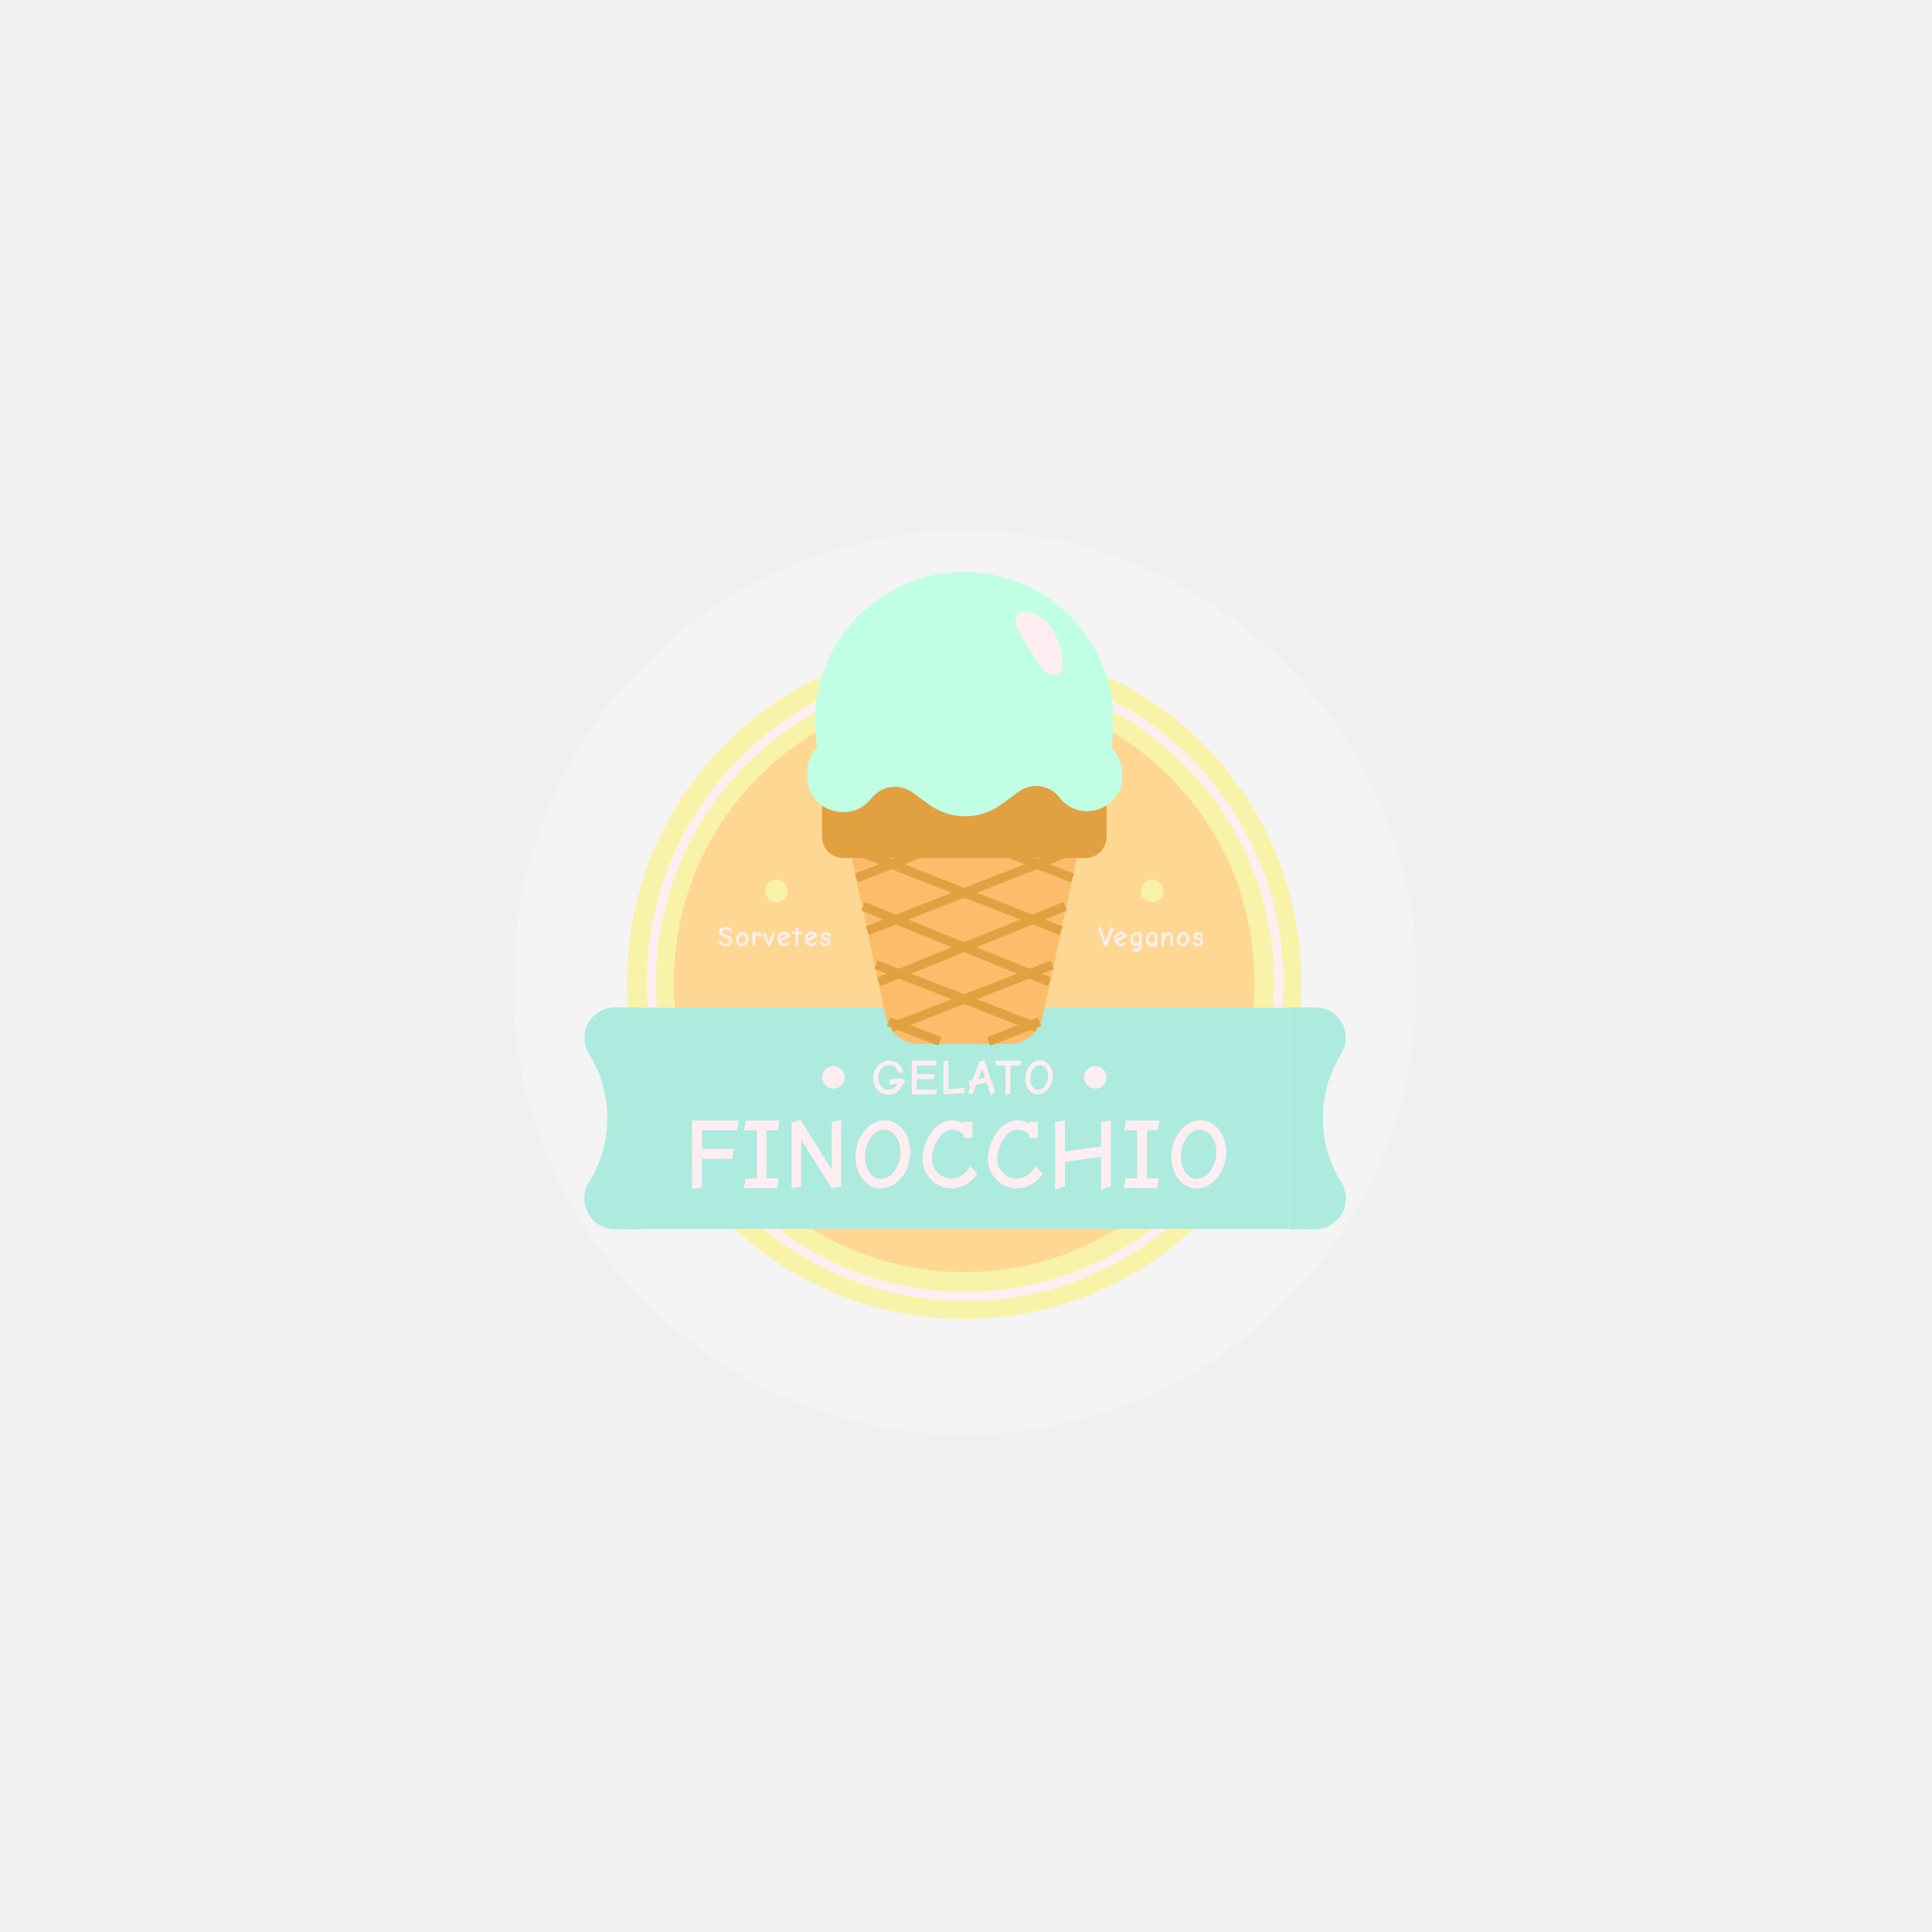
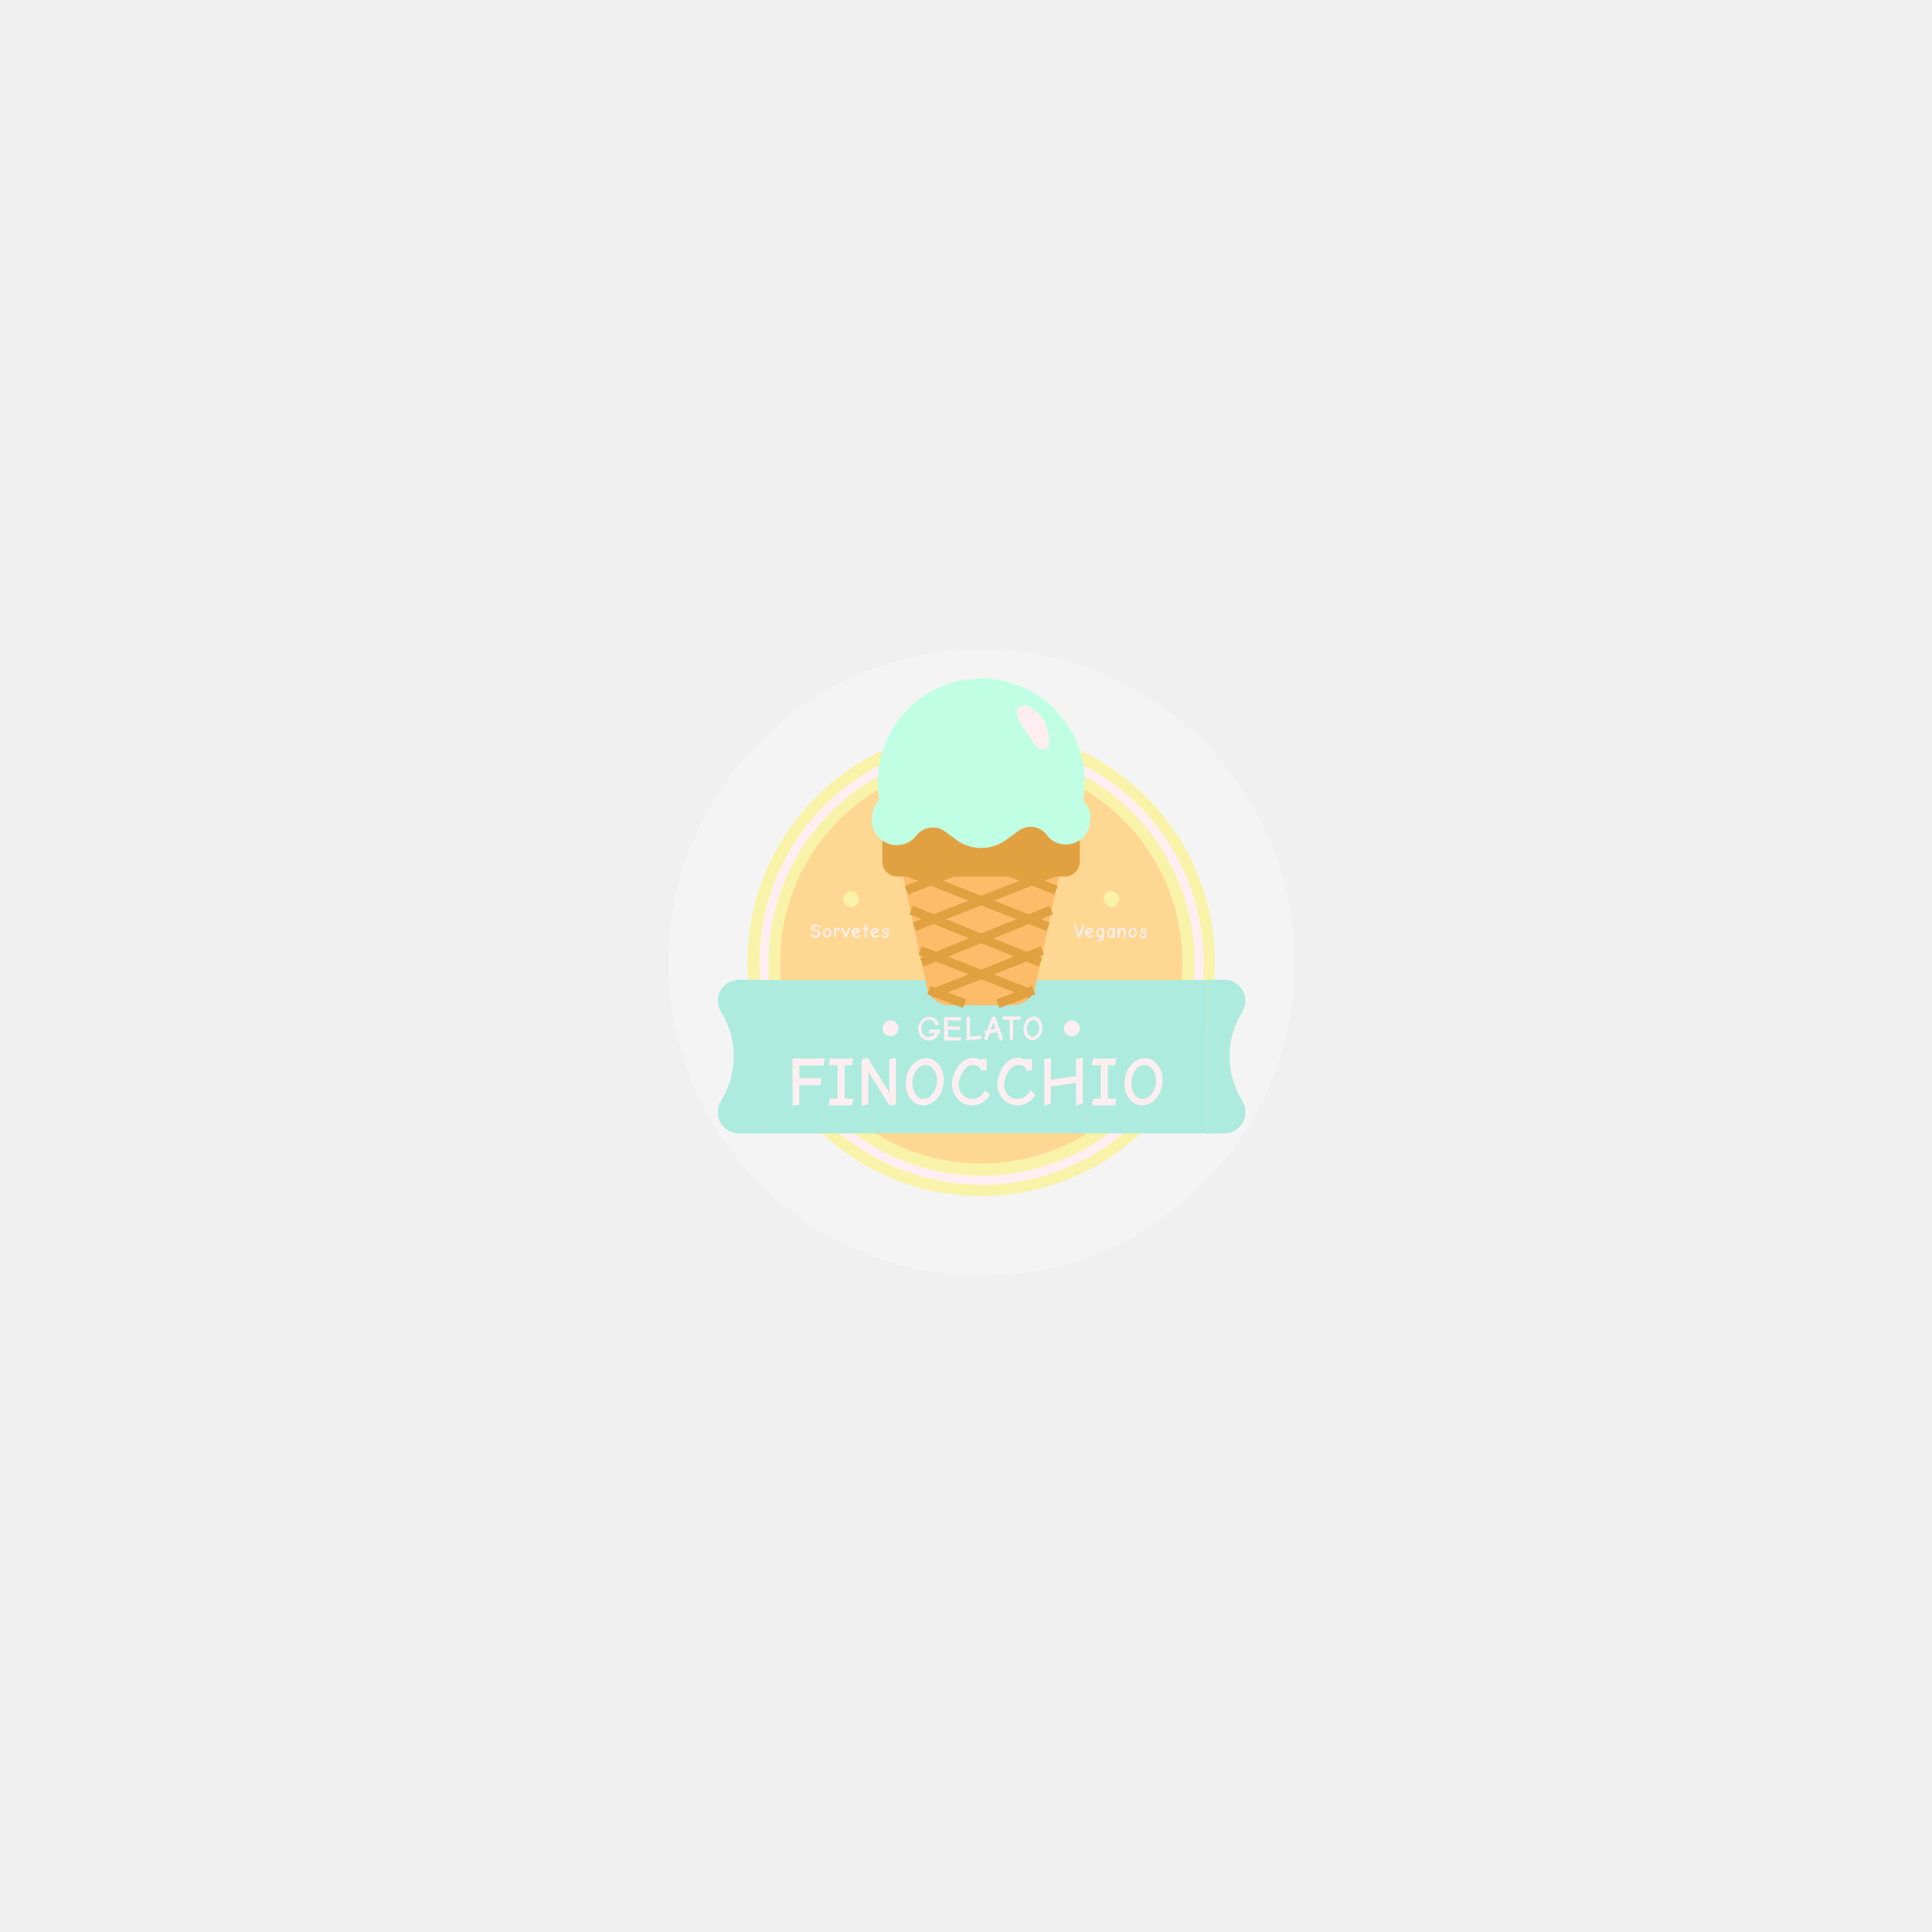
<svg xmlns="http://www.w3.org/2000/svg" version="1.1" id="Camada_1" x="0px" y="0px" viewBox="0 0 635 635" style="enable-background:new 0 0 635 635;" xml:space="preserve">
  <style type="text/css">
	.st0{fill:#FFFFFF;fill-opacity:0.3;}
	.st1{fill:#F9F3A9;}
	.st2{fill:none;stroke:#FFEEF1;stroke-width:3;}
	.st3{fill:#FED792;}
	.st4{fill:#ADEBDE;}
	.st5{fill:#FFEEF1;}
	.st6{fill:#C0FFE4;}
	.st7{fill:#FDBC6A;}
	.st8{fill:#E1A141;}
	.st9{fill:none;stroke:#E1A141;stroke-width:3;}
</style>
-   <circle class="st0" cx="317.2" cy="323" r="148.5" />
-   <circle class="st1" cx="316.9" cy="322.7" r="110.8" />
-   <circle class="st2" cx="317.2" cy="323" r="103.1" />
-   <circle class="st3" cx="316.9" cy="322.7" r="95.4" />
-   <circle class="st1" cx="255.2" cy="292.8" r="3.7" />
-   <circle class="st1" cx="378.7" cy="292.8" r="3.7" />
-   <rect x="210.2" y="331.2" class="st4" width="213.6" height="72.7" />
-   <path class="st4" d="M210.5,331.2v72.9L202,404c-7.8-0.1-12.6-8.7-8.4-15.4c8-12.9,8-29.3,0-42.2c-4.1-6.7,0.7-15.3,8.5-15.3H210.5z  " />
-   <path class="st4" d="M423.9,331.2v72.9l8.5-0.1c7.8-0.1,12.6-8.7,8.4-15.4c-8-12.9-8-29.3,0-42.2c4.1-6.7-0.7-15.3-8.5-15.3H423.9z" />
-   <circle class="st5" cx="360" cy="354.1" r="3.7" />
-   <circle class="st5" cx="273.9" cy="354.1" r="3.7" />
-   <circle class="st6" cx="316.9" cy="237.1" r="49.1" />
-   <path class="st7" d="M277.3,269.4c-1.5-7,3.8-13.6,11-13.6h57.3c7.1,0,12.5,6.6,11,13.6l-13.9,64.8c-1.1,5.2-5.7,8.9-11,8.9h-29.6  c-5.3,0-9.9-3.7-11-8.9L277.3,269.4z" />
-   <path class="st8" d="M270.2,262.9c0-3.9,3.1-7,7-7h79.5c3.9,0,7,3.1,7,7V275c0,3.9-3.1,7-7,7h-79.5c-3.9,0-7-3.1-7-7V262.9z" />
-   <path class="st9" d="M281.9,279.7l66.9,26.2" />
-   <path class="st9" d="M352,279.7l-66.9,26.2" />
-   <path class="st9" d="M281.9,261l70.6,27.6" />
-   <path class="st9" d="M352,261l-70.6,27.6" />
-   <path class="st9" d="M287.9,317.1l52.9,20.6" />
-   <path class="st9" d="M345.9,317.1l-52.9,20.6" />
-   <path class="st9" d="M292.1,335.8l16.8,6.5" />
-   <path class="st9" d="M341.7,335.8l-16.8,6.5" />
-   <path class="st9" d="M283.7,297.9l61.3,24.8" />
-   <path class="st9" d="M350.1,297.9l-61.3,24.8" />
-   <path class="st6" d="M368.8,254.1c0-6.6-5.3-11.9-11.8-11.9l-79.5-0.3c-6.8,0-12.3,5.5-12.2,12.2l0,1.1c0,11.2,14.2,16,21.1,7.2  c3.3-4.2,9.3-5,13.6-1.9l5.3,3.9c7,5.1,16.5,5.2,23.5,0.2l6.2-4.5c4.2-3,10.1-2.1,13.2,2c6.7,8.7,20.6,4,20.7-7L368.8,254.1z" />
-   <path class="st5" d="M238.4,308.2c1.2,0.3,1.3,0.7,1.3,1c0,0.6-0.6,1-1.3,1c-0.5,0-1.2-0.3-1.4-1l-1,0.1c0.3,1,1.3,1.7,2.4,1.7  c1,0,2.3-0.6,2.3-1.9c0-0.9-0.7-1.5-2.1-1.9c-0.8-0.2-1.2-0.5-1.2-0.9c0-0.3,0.2-0.8,1.3-0.8c0.4,0,1.1,0.1,1.1,0.7  c0,0,0,0.3-0.1,0.4l0.9-0.2c0-0.2,0-0.3,0-0.3c0-1.1-1.1-1.5-2-1.5c-1,0-2.3,0.3-2.3,1.7C236.4,307.4,237.5,307.9,238.4,308.2z   M243.8,311c1.2,0,2.2-1.1,2.2-2.5c0-1.2-0.8-2.2-1.9-2.2c-1.2,0-2.2,1.2-2.2,2.5C241.9,310.1,242.7,311,243.8,311z M244,307.2  c0.6,0,1.1,0.6,1.1,1.4c0,0.9-0.6,1.6-1.3,1.6c-0.6,0-1-0.6-1-1.4C242.8,308,243.3,307.2,244,307.2z M250.3,307.2  c0-0.4-0.4-0.8-0.9-0.8c-0.5,0-0.9,0.3-1.2,0.6v-0.7l-0.9,0.2v4.6l0.9-0.2v-2.2c0-0.7,0.6-1.4,1.1-1.4c0.1,0,0.2,0.1,0.2,0.2v0.4  l0.9-0.1V307.2z M254.8,306.6l-0.8-0.3l-1.3,3.3l-1.2-3.3l-0.8,0.3l1.7,4.4l0.8-0.2L254.8,306.6z M257.8,311c0.6,0,1.2-0.3,1.8-0.9  l-0.6-0.6c-0.4,0.4-0.8,0.6-1.1,0.6c-0.5,0-0.9-0.3-1.2-0.6l3-1.7c-0.2-0.9-1-1.6-1.8-1.6c-1.3,0-2.3,1.1-2.3,2.3  C255.5,310,256.5,311,257.8,311z M256.4,308.7c0-0.8,0.6-1.5,1.4-1.5c0.2,0,0.5,0.1,0.7,0.3L256.4,308.7z M263.6,306.3h-1.2v-1.5  l-0.9,0.1v1.3h-1.2v0.9h1.2v3.8l0.9-0.2v-3.7h1.2V306.3z M266.7,311c0.6,0,1.2-0.3,1.8-0.9l-0.6-0.6c-0.4,0.4-0.8,0.6-1.1,0.6  c-0.5,0-0.9-0.3-1.2-0.6l3-1.7c-0.2-0.9-1-1.6-1.8-1.6c-1.3,0-2.3,1.1-2.3,2.3C264.4,310,265.4,311,266.7,311z M265.3,308.7  c0-0.8,0.6-1.5,1.4-1.5c0.2,0,0.5,0.1,0.7,0.3L265.3,308.7z M271.3,309c0.5,0.1,0.9,0.3,0.9,0.7c0,0.3-0.3,0.5-0.8,0.5  c-0.4,0-0.8-0.2-1-0.7l-0.9,0.1c0.3,0.9,1,1.4,1.8,1.4c0.6,0,1.7-0.3,1.7-1.4c0-0.7-0.5-1.2-1.5-1.4c-0.5-0.1-0.8-0.3-0.8-0.5  c0-0.2,0.2-0.5,0.8-0.5c0.3,0,0.7,0.1,0.7,0.4c0,0.1,0,0.2-0.1,0.4l0.9-0.2c0-0.2,0-0.3,0-0.3c0-0.9-1-1.1-1.5-1.1  c-0.7,0-1.7,0.2-1.7,1.3C269.8,308.5,270.6,308.8,271.3,309z" />
-   <path class="st5" d="M363.3,309.4l-1.5-4.8l-0.9,0.3l2,6.1l0.9-0.1l2.3-6l-0.9-0.4L363.3,309.4z M368.5,311c0.6,0,1.2-0.3,1.8-0.9  l-0.6-0.6c-0.4,0.4-0.8,0.6-1.1,0.6c-0.5,0-0.9-0.3-1.2-0.6l3-1.7c-0.2-0.9-1-1.6-1.8-1.6c-1.3,0-2.3,1.1-2.3,2.3  C366.3,310,367.3,311,368.5,311z M367.1,308.7c0-0.8,0.6-1.5,1.4-1.5c0.2,0,0.5,0.1,0.7,0.3L367.1,308.7z M375.3,306.3l-0.9,0.1v0.1  c-0.2-0.1-0.4-0.1-0.7-0.1c-1.3,0-2.2,1.2-2.2,2.4c0,1.3,0.8,2.2,1.9,2.2c0.4,0,0.7-0.1,1-0.3c0,0.3-0.1,1.1-1,1.1  c-0.4,0-0.8-0.1-1.1-0.1l-0.2,0.9c0.4,0.1,0.9,0.2,1.3,0.2c1.2,0,1.9-0.7,1.9-1.9L375.3,306.3z M374.4,307.4v1.1  c0,1.2-0.6,1.5-1.1,1.5c-0.7,0-1-0.8-1-1.3c0-0.8,0.6-1.5,1.4-1.5C374,307.2,374.2,307.3,374.4,307.4z M380.3,306.7  c-0.5-0.2-1-0.4-1.5-0.4c-1.6,0-2.2,1.7-2.2,2.7c0,1.2,0.8,2.1,1.8,2.1c0.4,0,0.7-0.1,1-0.3v0.4l0.9-0.2V306.7z M377.5,308.9  c0-0.6,0.4-1.8,1.4-1.8c0.2,0,0.4,0,0.6,0.1l0,2.4c-0.2,0.2-0.6,0.4-1,0.4C377.7,310.1,377.5,309.4,377.5,308.9z M384.6,311.1  l0.9-0.2l0-1c0-1.1,0-1.9-0.1-2.4c-0.2-0.7-0.6-1.1-1.3-1.1c-0.6,0-1.2,0.3-1.5,0.9v-0.9l-0.9,0.2v4.6l0.9-0.2l0-1.1  c0-0.5,0.2-1.2,0.4-1.7c0.4-0.7,0.8-0.8,1.1-0.8c0.2,0,0.4,0.2,0.5,0.5c0.1,0.4,0.1,1,0.1,1.8V311.1z M388.7,311  c1.2,0,2.2-1.1,2.2-2.5c0-1.2-0.8-2.2-1.9-2.2c-1.2,0-2.2,1.2-2.2,2.5C386.8,310.1,387.6,311,388.7,311z M388.9,307.2  c0.6,0,1.1,0.6,1.1,1.4c0,0.9-0.6,1.6-1.3,1.6c-0.6,0-1-0.6-1-1.4C387.7,308,388.3,307.2,388.9,307.2z M393.7,309  c0.5,0.1,0.9,0.3,0.9,0.7c0,0.3-0.3,0.5-0.8,0.5c-0.4,0-0.8-0.2-1-0.7l-0.9,0.1c0.3,0.9,1,1.4,1.8,1.4c0.6,0,1.7-0.3,1.7-1.4  c0-0.7-0.5-1.2-1.5-1.4c-0.5-0.1-0.8-0.3-0.8-0.5c0-0.2,0.2-0.5,0.8-0.5c0.3,0,0.7,0.1,0.7,0.4c0,0.1,0,0.2-0.1,0.4l0.9-0.2  c0-0.2,0-0.3,0-0.3c0-0.9-1-1.1-1.5-1.1c-0.7,0-1.7,0.2-1.7,1.3C392.2,308.5,393,308.8,393.7,309z" />
-   <path class="st5" d="M297.3,354.8c-0.7-0.2-1.5-0.3-2.1-0.3c-0.9,0-2,0.2-2.9,0.5v1.7c0.8-0.3,1.9-0.6,2.7-0.6c-0.5,1.3-1.6,2-3.1,2  c-2.2,0-3.3-2-3.3-4c0-1.4,1.1-4,3.6-4c1.7,0,2.7,1,3.1,2.6l1.6-0.3c-0.6-2.3-2.2-3.8-4.7-3.8c-3.1,0-5.2,3-5.2,5.6  c0,3.1,2,5.6,4.9,5.6c3.4,0,4.4-2.4,4.7-3.5c0.2,0,0.5,0.1,0.7,0.2V354.8z M301.3,358.1v-3.4h5.5l0.5-1.6h-6v-2.9h6.3l0.3-1.6h-8.2  v11.1h7.8l0.6-1.6H301.3z M310.1,359.7l6.9-0.5l-0.1-1.6l-5.2,0.4v-9.5l-1.6,0.3V359.7z M323.6,348.5l-1.6,0.3l-2.4,6.3l-1.3,0.2  l0.3,1.6l0.4,0l-0.8,2.2l1.4,0.7l1.2-3.3l3.5-0.7l1.4,4.1l1.4-0.9L323.6,348.5z M321.5,354.7l1.3-3.5l1,3L321.5,354.7z M330.5,359.8  l1.6-0.3v-9.3h3.5v-1.6h-8.4v1.6h3.3V359.8z M341.2,359.7c2.6,0,4.8-2.8,4.8-6c0-2.8-1.8-5.2-4.2-5.2c-2.6,0-4.8,2.8-4.8,6  C337,357.3,338.8,359.7,341.2,359.7z M341.8,350.1c1.6,0,2.7,1.8,2.7,3.7c0,2.4-1.6,4.4-3.3,4.4c-1.5,0-2.6-1.7-2.6-3.6  C338.6,352.1,340.1,350.1,341.8,350.1z" />
-   <path class="st5" d="M242.2,371.5l0.6-3.2h-15.3v22.5l3.2-0.6v-9.3h9.9l0.6-3.3h-10.5v-6.1H242.2z M255.6,371.5l0.6-3.2h-11  l-0.6,3.2h4.2v15.8h-3.7l-0.6,3.2h10.9l0.6-3.2h-4.1v-15.8H255.6z M273.4,368.7v15.8l-10.3-16.4l-2.9,0.8l0,21.7l3.1-0.6v-15.5  l10.1,16.1l3.1-0.6v-21.9L273.4,368.7z M289.5,390.6c5.2,0,9.7-5.5,9.7-12c0-5.7-3.6-10.4-8.4-10.4c-5.1,0-9.6,5.5-9.6,12  C281.1,385.8,284.6,390.6,289.5,390.6z M290.6,371.3c3.2,0,5.4,3.7,5.4,7.4c0,4.7-3.1,8.8-6.5,8.8c-3,0-5.2-3.3-5.2-7.3  C284.3,375.3,287.2,371.3,290.6,371.3z M312.7,390.6c3.4,0,6.6-1.9,8.5-4.9l-2.4-2.4c-1.3,2.7-3.6,4.1-6.2,4.1c-3.5,0-6.3-3-6.3-6.6  c0-3.8,2.9-9.5,6.5-9.5c1.9,0,3.2,0.8,3.9,1.5v1.2h2.9v-5.3h-2.9v0.5c-1.1-0.5-2.4-1-3.7-1c-5.9,0-9.8,7.4-9.8,12.7  C303.3,386.4,307.6,390.6,312.7,390.6z M334.2,390.6c3.4,0,6.6-1.9,8.5-4.9l-2.4-2.4c-1.3,2.7-3.6,4.1-6.2,4.1c-3.5,0-6.3-3-6.3-6.6  c0-3.8,2.9-9.5,6.5-9.5c1.9,0,3.2,0.8,3.9,1.5v1.2h2.9v-5.3h-2.9v0.5c-1.1-0.5-2.4-1-3.7-1c-5.9,0-9.8,7.4-9.8,12.7  C324.8,386.4,329.1,390.6,334.2,390.6z M361.9,368.7v8.1l-11.9,1.7v-10.3l-3.2,0.6v22.2l3.2-1.1v-8l11.9-1.7v10.8l3.2-1.1v-21.6  L361.9,368.7z M380.5,371.5l0.6-3.2h-11l-0.6,3.2h4.2v15.8h-3.7l-0.6,3.2h10.9l0.6-3.2H377v-15.8H380.5z M393.3,390.6  c5.2,0,9.7-5.5,9.7-12c0-5.7-3.6-10.4-8.4-10.4c-5.1,0-9.6,5.5-9.6,12C385,385.8,388.4,390.6,393.3,390.6z M394.4,371.3  c3.2,0,5.4,3.7,5.4,7.4c0,4.7-3.1,8.8-6.5,8.8c-3,0-5.2-3.3-5.2-7.3C388.1,375.3,391,371.3,394.4,371.3z" />
-   <path class="st5" d="M346.4,207.7c2.1,3.5,4.4,11.9,1.2,13.8c-3.3,1.9-6.5-4-8.9-7.7s-7.2-10.3-3.5-12.4  C338.9,199.3,344.3,204.2,346.4,207.7z" />
+   <circle class="st0" cx="322.6" cy="316.4" r="102.9" />
+   <circle class="st1" cx="322.5" cy="316.3" r="76.8" />
+   <circle class="st2" cx="322.6" cy="316.4" r="71.5" />
+   <circle class="st3" cx="322.5" cy="316.3" r="66.1" />
+   <circle class="st1" cx="279.7" cy="295.5" r="2.6" />
+   <circle class="st1" cx="365.3" cy="295.5" r="2.6" />
+   <rect x="248.6" y="322.1" class="st4" width="148" height="50.4" />
+   <path class="st4" d="M248.7,322.1v50.5l-5.9-0.1c-5.4,0-8.7-6-5.8-10.7c5.5-8.9,5.6-20.3,0-29.2c-2.9-4.6,0.5-10.6,5.9-10.6H248.7z" />
+   <path class="st4" d="M396.6,322.1v50.5l5.9-0.1c5.4,0,8.7-6,5.8-10.7c-5.5-8.9-5.6-20.3,0-29.2c2.9-4.6-0.5-10.6-5.9-10.6H396.6z" />
+   <circle class="st5" cx="352.3" cy="338" r="2.6" />
+   <circle class="st5" cx="292.7" cy="338" r="2.6" />
+   <circle class="st6" cx="322.5" cy="257" r="34" />
+   <path class="st7" d="M295,279.4c-1-4.8,2.7-9.4,7.6-9.4h39.7c5,0,8.6,4.6,7.6,9.4l-9.6,44.9c-0.8,3.6-3.9,6.1-7.6,6.1h-20.5  c-3.7,0-6.8-2.6-7.6-6.1L295,279.4z" />
+   <path class="st8" d="M290.1,274.8c0-2.7,2.2-4.9,4.9-4.9H350c2.7,0,4.9,2.2,4.9,4.9v8.4c0,2.7-2.2,4.9-4.9,4.9h-55.1  c-2.7,0-4.9-2.2-4.9-4.9V274.8z" />
+   <path class="st9" d="M298.2,286.5l46.3,18.1" />
+   <path class="st9" d="M346.8,286.5l-46.3,18.1" />
+   <path class="st9" d="M298.2,273.5l48.9,19.1" />
+   <path class="st9" d="M346.8,273.5l-48.9,19.1" />
+   <path class="st9" d="M302.4,312.4l36.6,14.3" />
+   <path class="st9" d="M342.6,312.4L306,326.7" />
+   <path class="st9" d="M305.3,325.4l11.7,4.5" />
+   <path class="st9" d="M339.7,325.4l-11.7,4.5" />
+   <path class="st9" d="M299.5,299.1l42.5,17.2" />
+   <path class="st9" d="M345.5,299.1L303,316.3" />
+   <path class="st6" d="M358.4,268.7c0-4.5-3.7-8.2-8.2-8.2l-55.1-0.2c-4.7,0-8.5,3.8-8.5,8.5l0,0.8c0,7.8,9.8,11.1,14.6,5  c2.3-2.9,6.4-3.5,9.4-1.3l3.7,2.7c4.8,3.6,11.4,3.6,16.3,0.1l4.3-3.1c2.9-2.1,7-1.5,9.1,1.4c4.6,6.1,14.3,2.8,14.3-4.8L358.4,268.7z  " />
+   <path class="st5" d="M268.1,306.2c0.8,0.2,0.9,0.5,0.9,0.7c0,0.4-0.4,0.7-0.9,0.7c-0.4,0-0.8-0.2-1-0.7l-0.7,0.1  c0.2,0.7,0.9,1.2,1.7,1.2c0.7,0,1.6-0.4,1.6-1.3c0-0.6-0.5-1.1-1.4-1.3c-0.6-0.2-0.9-0.3-0.9-0.6c0-0.2,0.1-0.6,0.9-0.6  c0.3,0,0.8,0.1,0.8,0.5c0,0,0,0.2-0.1,0.3l0.6-0.1c0-0.1,0-0.2,0-0.2c0-0.8-0.8-1-1.4-1c-0.7,0-1.6,0.2-1.6,1.2  C266.7,305.7,267.4,306,268.1,306.2z M271.8,308.2c0.8,0,1.5-0.8,1.5-1.7c0-0.8-0.6-1.5-1.3-1.5c-0.8,0-1.5,0.8-1.5,1.7  C270.5,307.5,271,308.2,271.8,308.2z M272,305.5c0.4,0,0.7,0.4,0.7,1c0,0.6-0.4,1.1-0.9,1.1c-0.4,0-0.7-0.4-0.7-0.9  C271.1,306.1,271.5,305.5,272,305.5z M276.3,305.5c0-0.3-0.3-0.6-0.6-0.6c-0.3,0-0.6,0.2-0.9,0.4v-0.5l-0.6,0.1v3.2l0.6-0.1v-1.6  c0-0.5,0.4-1,0.8-1c0.1,0,0.1,0.1,0.1,0.1v0.3l0.6-0.1V305.5z M279.5,305.1l-0.6-0.2l-0.9,2.3l-0.9-2.3l-0.6,0.2l1.2,3.1l0.5-0.1  L279.5,305.1z M281.5,308.2c0.4,0,0.9-0.2,1.2-0.6l-0.4-0.4c-0.3,0.3-0.5,0.4-0.8,0.4c-0.3,0-0.6-0.2-0.8-0.4l2.1-1.1  c-0.2-0.6-0.7-1.1-1.3-1.1c-0.9,0-1.6,0.7-1.6,1.6C279.9,307.5,280.6,308.2,281.5,308.2z M280.5,306.6c0-0.6,0.4-1.1,1-1.1  c0.2,0,0.4,0.1,0.5,0.2L280.5,306.6z M285.6,304.9h-0.8v-1l-0.6,0.1v0.9h-0.8v0.6h0.8v2.7l0.6-0.1v-2.6h0.8V304.9z M287.7,308.2  c0.4,0,0.9-0.2,1.2-0.6l-0.4-0.4c-0.3,0.3-0.5,0.4-0.8,0.4c-0.3,0-0.6-0.2-0.8-0.4l2.1-1.1c-0.2-0.6-0.7-1.1-1.3-1.1  c-0.9,0-1.6,0.7-1.6,1.6C286.1,307.5,286.8,308.2,287.7,308.2z M286.7,306.6c0-0.6,0.4-1.1,1-1.1c0.2,0,0.4,0.1,0.5,0.2L286.7,306.6  z M290.9,306.8c0.3,0.1,0.6,0.2,0.6,0.5c0,0.2-0.2,0.4-0.6,0.4c-0.3,0-0.6-0.2-0.7-0.5l-0.6,0.1c0.2,0.6,0.7,1,1.3,1  c0.4,0,1.2-0.2,1.2-1c0-0.5-0.3-0.8-1.1-1c-0.4-0.1-0.5-0.2-0.5-0.4c0-0.2,0.1-0.3,0.6-0.3c0.2,0,0.5,0.1,0.5,0.3c0,0.1,0,0.1,0,0.3  l0.6-0.1c0-0.1,0-0.2,0-0.2c0-0.6-0.7-0.8-1-0.8c-0.5,0-1.2,0.2-1.2,0.9C289.8,306.4,290.4,306.6,290.9,306.8z" />
+   <path class="st5" d="M354.6,307.1l-1.1-3.3L353,304l1.4,4.2l0.6-0.1l1.6-4.1l-0.6-0.2L354.6,307.1z M358.2,308.2  c0.4,0,0.9-0.2,1.2-0.6l-0.4-0.4c-0.3,0.3-0.5,0.4-0.8,0.4c-0.3,0-0.6-0.2-0.8-0.4l2.1-1.1c-0.2-0.6-0.7-1.1-1.3-1.1  c-0.9,0-1.6,0.7-1.6,1.6C356.7,307.5,357.4,308.2,358.2,308.2z M357.3,306.6c0-0.6,0.4-1.1,1-1.1c0.2,0,0.4,0.1,0.5,0.2L357.3,306.6  z M362.9,304.9l-0.6,0.1v0.1c-0.2-0.1-0.3-0.1-0.5-0.1c-0.9,0-1.5,0.8-1.5,1.7c0,0.9,0.6,1.5,1.3,1.5c0.3,0,0.5-0.1,0.7-0.2  c0,0.2-0.1,0.7-0.7,0.7c-0.3,0-0.6-0.1-0.8-0.1l-0.1,0.6c0.3,0.1,0.6,0.1,0.9,0.1c0.8,0,1.3-0.5,1.3-1.3L362.9,304.9z M362.3,305.7  v0.8c0,0.8-0.4,1-0.8,1c-0.5,0-0.7-0.6-0.7-0.9c0-0.6,0.4-1.1,1-1.1C362,305.6,362.2,305.6,362.3,305.7z M366.4,305.2  c-0.3-0.2-0.7-0.3-1-0.3c-1.1,0-1.5,1.2-1.5,1.9c0,0.8,0.5,1.4,1.3,1.4c0.3,0,0.5-0.1,0.7-0.2v0.3l0.6-0.1V305.2z M364.4,306.7  c0-0.4,0.2-1.2,0.9-1.2c0.1,0,0.3,0,0.4,0.1l0,1.7c-0.2,0.1-0.4,0.3-0.7,0.3C364.6,307.5,364.4,307.1,364.4,306.7z M369.4,308.2  l0.6-0.1l0-0.7c0-0.8,0-1.3-0.1-1.7c-0.1-0.5-0.4-0.7-0.9-0.7c-0.4,0-0.8,0.2-1.1,0.6v-0.6l-0.6,0.1v3.2l0.6-0.1l0-0.8  c0-0.4,0.1-0.8,0.3-1.2c0.3-0.5,0.5-0.6,0.7-0.6c0.2,0,0.3,0.1,0.3,0.3c0.1,0.3,0.1,0.7,0.1,1.3V308.2z M372.2,308.2  c0.8,0,1.5-0.8,1.5-1.7c0-0.8-0.6-1.5-1.3-1.5c-0.8,0-1.5,0.8-1.5,1.7C370.9,307.5,371.5,308.2,372.2,308.2z M372.4,305.5  c0.4,0,0.7,0.4,0.7,1c0,0.6-0.4,1.1-0.9,1.1c-0.4,0-0.7-0.4-0.7-0.9C371.5,306.1,371.9,305.5,372.4,305.5z M375.7,306.8  c0.3,0.1,0.6,0.2,0.6,0.5c0,0.2-0.2,0.4-0.6,0.4c-0.3,0-0.6-0.2-0.7-0.5l-0.6,0.1c0.2,0.6,0.7,1,1.3,1c0.4,0,1.2-0.2,1.2-1  c0-0.5-0.3-0.8-1.1-1c-0.4-0.1-0.5-0.2-0.5-0.4c0-0.2,0.1-0.3,0.6-0.3c0.2,0,0.5,0.1,0.5,0.3c0,0.1,0,0.1,0,0.3l0.6-0.1  c0-0.1,0-0.2,0-0.2c0-0.6-0.7-0.8-1-0.8c-0.5,0-1.2,0.2-1.2,0.9C374.7,306.4,375.2,306.6,375.7,306.8z" />
+   <path class="st5" d="M308.9,338.5c-0.5-0.1-1-0.2-1.5-0.2c-0.6,0-1.4,0.1-2,0.3v1.2c0.5-0.2,1.3-0.4,1.9-0.4  c-0.3,0.9-1.1,1.4-2.2,1.4c-1.5,0-2.3-1.4-2.3-2.8c0-0.9,0.7-2.8,2.5-2.8c1.2,0,1.9,0.7,2.2,1.8l1.1-0.2c-0.4-1.6-1.5-2.6-3.2-2.6  c-2.1,0-3.6,2.1-3.6,3.9c0,2.2,1.4,3.9,3.4,3.9c2.3,0,3.1-1.6,3.3-2.4c0.2,0,0.3,0.1,0.5,0.1V338.5z M311.6,340.8v-2.3h3.8l0.3-1.1  h-4.2v-2h4.3l0.2-1.1h-5.7v7.7h5.4l0.4-1.1H311.6z M317.7,341.9l4.8-0.4l-0.1-1.1l-3.6,0.3v-6.6l-1.1,0.2V341.9z M327.1,334.1  l-1.1,0.2l-1.6,4.4l-0.9,0.2l0.2,1.1l0.3,0l-0.6,1.5l1,0.5l0.9-2.3l2.4-0.5l1,2.9l1-0.6L327.1,334.1z M325.6,338.4l0.9-2.4l0.7,2.1  L325.6,338.4z M331.9,341.9l1.1-0.2v-6.5h2.4v-1.1h-5.8v1.1h2.3V341.9z M339.3,341.9c1.8,0,3.3-1.9,3.3-4.2c0-2-1.2-3.6-2.9-3.6  c-1.8,0-3.3,1.9-3.3,4.2C336.4,340.3,337.6,341.9,339.3,341.9z M339.7,335.2c1.1,0,1.9,1.3,1.9,2.6c0,1.6-1.1,3-2.3,3  c-1,0-1.8-1.1-1.8-2.5C337.5,336.6,338.5,335.2,339.7,335.2z" />
+   <path class="st5" d="M270.7,350.1l0.4-2.2h-10.6v15.6l2.2-0.4v-6.4h6.9l0.4-2.3h-7.3v-4.2H270.7z M280,350.1l0.4-2.2h-7.6l-0.4,2.2  h2.9v11h-2.5l-0.4,2.2h7.6l0.4-2.2h-2.8v-11H280z M292.3,348.1v11l-7.1-11.4l-2,0.6l0,15.1l2.2-0.4v-10.8l7,11.2l2.1-0.4v-15.2  L292.3,348.1z M303.5,363.3c3.6,0,6.7-3.8,6.7-8.3c0-3.9-2.5-7.2-5.8-7.2c-3.6,0-6.7,3.8-6.7,8.3C297.7,360,300.1,363.3,303.5,363.3  z M304.2,350c2.2,0,3.8,2.5,3.8,5.1c0,3.3-2.2,6.1-4.5,6.1c-2.1,0-3.6-2.3-3.6-5C299.8,352.7,301.9,350,304.2,350z M319.5,363.3  c2.4,0,4.6-1.3,5.9-3.4l-1.6-1.6c-0.9,1.8-2.5,2.9-4.3,2.9c-2.4,0-4.4-2.1-4.4-4.6c0-2.6,2-6.6,4.5-6.6c1.3,0,2.2,0.5,2.7,1v0.8h2  v-3.7h-2v0.3c-0.8-0.4-1.7-0.7-2.6-0.7c-4.1,0-6.8,5.1-6.8,8.8C313,360.4,316,363.3,319.5,363.3z M334.4,363.3  c2.4,0,4.6-1.3,5.9-3.4l-1.6-1.6c-0.9,1.8-2.5,2.9-4.3,2.9c-2.4,0-4.4-2.1-4.4-4.6c0-2.6,2-6.6,4.5-6.6c1.3,0,2.2,0.5,2.7,1v0.8h2  v-3.7h-2v0.3c-0.8-0.4-1.7-0.7-2.6-0.7c-4.1,0-6.8,5.1-6.8,8.8C327.9,360.4,330.9,363.3,334.4,363.3z M353.7,348.1v5.6l-8.3,1.2  v-7.2l-2.2,0.4v15.4l2.2-0.8v-5.6l8.3-1.2v7.5l2.2-0.8v-15L353.7,348.1z M366.5,350.1l0.4-2.2h-7.6l-0.4,2.2h2.9v11h-2.5l-0.4,2.2  h7.6l0.4-2.2h-2.8v-11H366.5z M375.4,363.3c3.6,0,6.7-3.8,6.7-8.3c0-3.9-2.5-7.2-5.8-7.2c-3.6,0-6.7,3.8-6.7,8.3  C369.6,360,372,363.3,375.4,363.3z M376.2,350c2.2,0,3.8,2.5,3.8,5.1c0,3.3-2.2,6.1-4.5,6.1c-2.1,0-3.6-2.3-3.6-5  C371.8,352.7,373.8,350,376.2,350z" />
+   <path class="st5" d="M342.9,236.6c1.5,2.4,3.1,8.3,0.8,9.6c-2.3,1.3-4.5-2.8-6.2-5.3c-1.6-2.6-5-7.1-2.4-8.6  C337.7,230.7,341.4,234.1,342.9,236.6z" />
</svg>
